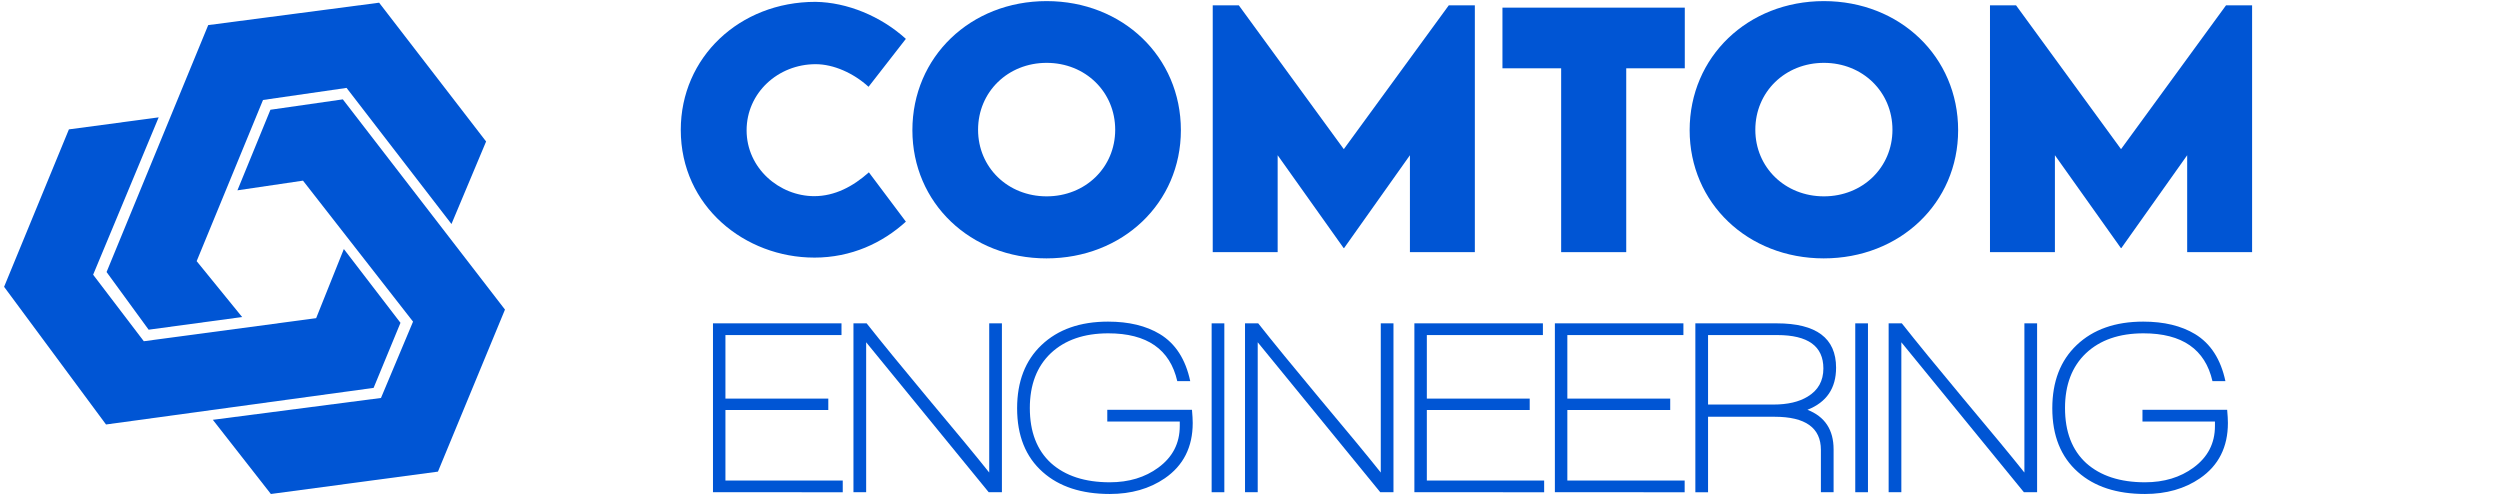
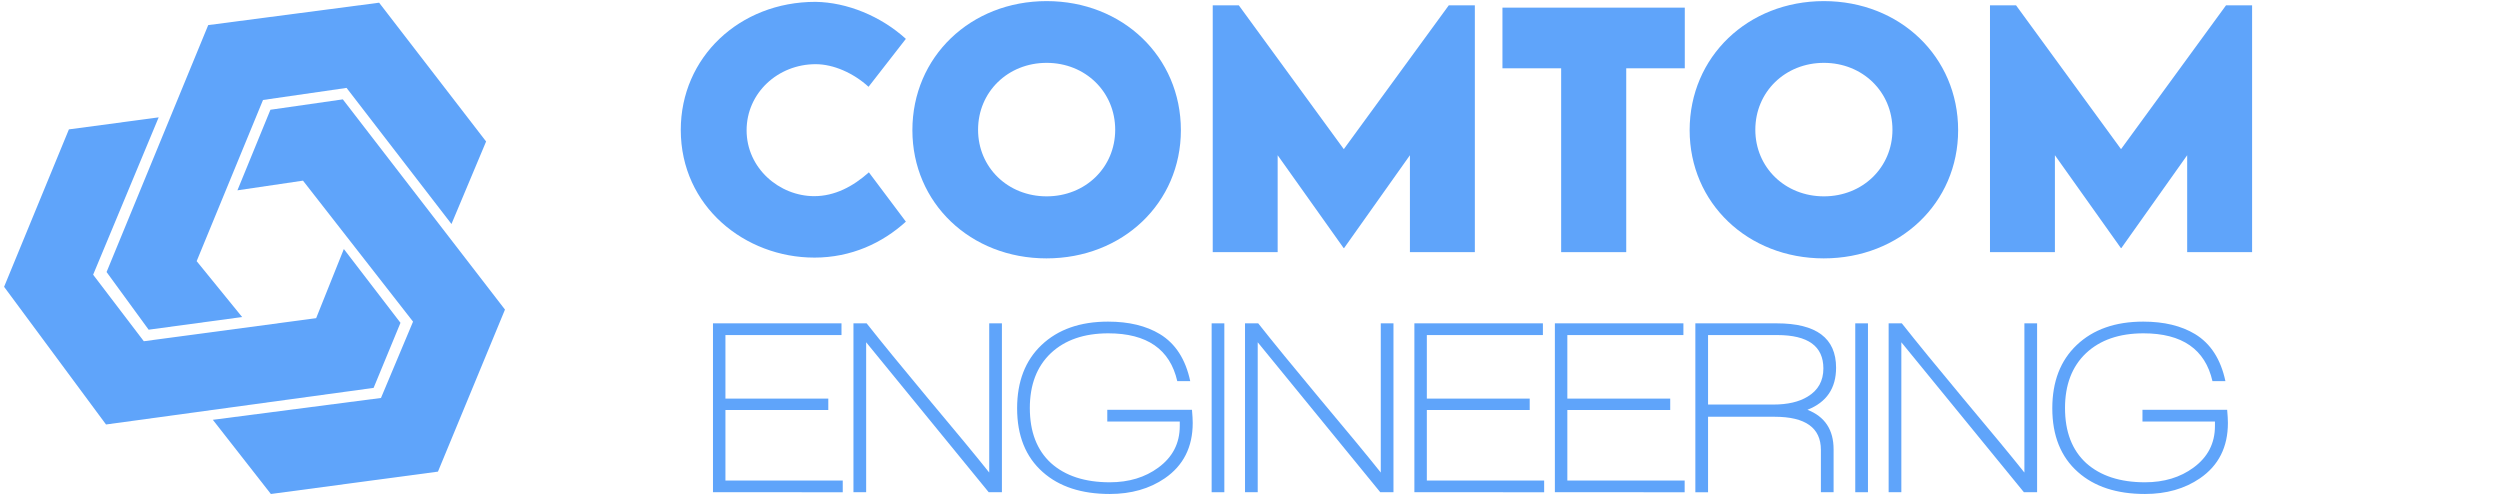
<svg xmlns="http://www.w3.org/2000/svg" width="162" height="32" viewBox="0 0 162 32" fill="none" version="1.1" id="svg70">
  <defs id="defs74" />
  <mask id="mask0_1243_5346" style="mask-type:alpha" maskUnits="userSpaceOnUse" x="0" y="0" width="32" height="32">
    <circle cx="15.665" cy="16.111" r="15.665" fill="#FFD245" id="circle57" />
  </mask>
-   <g transform="matrix(0.2610899,0,0,0.2610899,-209.6212,-159.9071)" style="fill:#0055d4;fill-opacity:1" id="g91042">
-     <g transform="translate(367.8587,-101.0584)" style="fill:#0055d4;fill-opacity:1;stroke:none" id="g91038">
-       <g id="g91034" transform="matrix(1.320443,0,0,1.320443,-138.335,-259.8762)">
-         <path style="opacity:1;fill:#0055d4;fill-opacity:1;fill-rule:evenodd;stroke:none;stroke-width:1px;stroke-linecap:butt;stroke-linejoin:miter;stroke-opacity:1" d="m 464.033,759.231 -16.874,2.259 -12.182,29.592 19.157,25.877 50.297,-6.88 5.051,-12.229 -10.645,-13.871 -5.206,12.995 -32.393,4.336 -9.525,-12.503 z" id="path91028" />
-         <path style="opacity:1;fill:#0055d4;fill-opacity:1;fill-rule:evenodd;stroke:none;stroke-width:1px;stroke-linecap:butt;stroke-linejoin:miter;stroke-opacity:1" d="m 454.238,788.303 19.107,-46.414 32.121,-4.21 20.109,26.089 -6.509,15.509 -19.719,-25.583 -15.704,2.27 -12.471,30.295 8.547,10.503 -17.574,2.38 z" id="path91030" />
-         <path style="opacity:1;fill:#0055d4;fill-opacity:1;fill-rule:evenodd;stroke:none;stroke-width:1px;stroke-linecap:butt;stroke-linejoin:miter;stroke-opacity:1" d="m 474.213,816.08 10.907,13.943 18.584,-2.488 12.821,-1.716 12.598,-30.455 -30.477,-39.515 -13.609,1.952 -6.203,15.144 12.324,-1.818 20.685,26.501 -6.027,14.347 z" id="path91032" />
+   <g transform="matrix(0.2610899,0,0,0.2610899,-209.6212,-159.9071)" style="fill:#5fa4fa;fill-opacity:1" id="g91042">
+     <g transform="translate(367.8587,-101.0584)" style="fill:#5fa4fa;fill-opacity:1;stroke:none" id="g91038">
+       <g id="g91034" transform="matrix(1.320443,0,0,1.320443,-138.335,-259.8762)" style="fill:#5fa4fa;fill-opacity:1">
+         <path style="opacity:1;fill:#5fa4fa;fill-opacity:1;fill-rule:evenodd;stroke:none;stroke-width:1px;stroke-linecap:butt;stroke-linejoin:miter;stroke-opacity:1" d="m 464.033,759.231 -16.874,2.259 -12.182,29.592 19.157,25.877 50.297,-6.88 5.051,-12.229 -10.645,-13.871 -5.206,12.995 -32.393,4.336 -9.525,-12.503 z" id="path91028" />
+         <path style="opacity:1;fill:#5fa4fa;fill-opacity:1;fill-rule:evenodd;stroke:none;stroke-width:1px;stroke-linecap:butt;stroke-linejoin:miter;stroke-opacity:1" d="m 454.238,788.303 19.107,-46.414 32.121,-4.21 20.109,26.089 -6.509,15.509 -19.719,-25.583 -15.704,2.27 -12.471,30.295 8.547,10.503 -17.574,2.38 z" id="path91030" />
+         <path style="opacity:1;fill:#5fa4fa;fill-opacity:1;fill-rule:evenodd;stroke:none;stroke-width:1px;stroke-linecap:butt;stroke-linejoin:miter;stroke-opacity:1" d="m 474.213,816.08 10.907,13.943 18.584,-2.488 12.821,-1.716 12.598,-30.455 -30.477,-39.515 -13.609,1.952 -6.203,15.144 12.324,-1.818 20.685,26.501 -6.027,14.347 z" id="path91032" />
      </g>
-       <path style="fill:#0055d4;fill-opacity:1;fill-rule:evenodd;stroke:none;stroke-width:1px;stroke-linecap:butt;stroke-linejoin:miter;stroke-opacity:1" d="m 481.109,809.005 c 0.206,0.267 0.411,0.533 0.617,0.8" id="path91036" />
+       <path style="fill:#5fa4fa;fill-opacity:1;fill-rule:evenodd;stroke:none;stroke-width:1px;stroke-linecap:butt;stroke-linejoin:miter;stroke-opacity:1" d="m 481.109,809.005 c 0.206,0.267 0.411,0.533 0.617,0.8" id="path91036" />
    </g>
-     <g style="fill:#0055d4;fill-opacity:1" transform="matrix(1.152861,0,0,1.152861,499.0756,-220.0626)" id="g91040" />
+     <g style="fill:#5fa4fa;fill-opacity:1" transform="matrix(1.152861,0,0,1.152861,499.0756,-220.0626)" id="g91040" />
  </g>
-   <g aria-label="Comtom" id="text91046" style="font-size:11.155px;line-height:0%;letter-spacing:0px;word-spacing:0px;fill:#0055d4;stroke-width:0.93px">
-     <path d="m 52.764,16.693 c 2.408,0 4.423,-0.953 5.937,-2.33 l -2.398,-3.195 c -1.022,0.914 -2.212,1.543 -3.539,1.543 -2.261,0 -4.384,-1.809 -4.384,-4.266 0,-2.428 2.035,-4.286 4.472,-4.286 1.17,0 2.457,0.58 3.43,1.465 l 2.418,-3.106 c -1.622,-1.474 -3.814,-2.369 -5.858,-2.398 -4.934,0 -8.728,3.607 -8.728,8.296 0,4.974 4.177,8.276 8.65,8.276 z" style="font-weight:bold;font-size:20.131px;line-height:1.25;font-family:'LEMON MILK';-inkscape-font-specification:'LEMON MILK'" id="path522" />
-     <path d="m 67.812,16.743 c 4.934,0 8.709,-3.588 8.709,-8.306 0,-4.757 -3.774,-8.365 -8.699,-8.365 -4.925,0 -8.699,3.607 -8.699,8.365 0,4.718 3.765,8.306 8.689,8.306 z m 0.01,-4.02 c -2.516,0 -4.443,-1.877 -4.443,-4.315 0,-2.448 1.927,-4.335 4.443,-4.335 2.516,0 4.443,1.887 4.443,4.335 0,2.438 -1.927,4.315 -4.443,4.315 z" style="font-weight:bold;font-size:20.131px;line-height:1.25;font-family:'LEMON MILK';-inkscape-font-specification:'LEMON MILK'" id="path524" />
-     <path d="M 93.88,0.347 87.078,9.665 80.276,0.347 H 78.585 V 16.34 h 4.207 v -6.281 l 4.276,6.016 h 0.029 l 4.266,-6.016 v 6.281 h 4.207 V 0.347 Z" style="font-weight:bold;font-size:20.131px;line-height:1.25;font-family:'LEMON MILK';-inkscape-font-specification:'LEMON MILK'" id="path526" />
-     <path d="M 109.174,0.495 H 97.359 V 4.426 h 3.804 v 11.913 h 4.217 V 4.426 h 3.794 z" style="font-weight:bold;font-size:20.131px;line-height:1.25;font-family:'LEMON MILK';-inkscape-font-specification:'LEMON MILK'" id="path528" />
-     <path d="m 118.178,16.743 c 4.934,0 8.709,-3.588 8.709,-8.306 0,-4.757 -3.774,-8.365 -8.699,-8.365 -4.925,0 -8.699,3.607 -8.699,8.365 0,4.718 3.765,8.306 8.689,8.306 z m 0.01,-4.02 c -2.516,0 -4.443,-1.877 -4.443,-4.315 0,-2.448 1.927,-4.335 4.443,-4.335 2.516,0 4.443,1.887 4.443,4.335 0,2.438 -1.927,4.315 -4.443,4.315 z" style="font-weight:bold;font-size:20.131px;line-height:1.25;font-family:'LEMON MILK';-inkscape-font-specification:'LEMON MILK'" id="path530" />
-     <path d="m 144.245,0.347 -6.802,9.318 -6.802,-9.318 H 128.951 V 16.34 h 4.207 v -6.281 l 4.276,6.016 h 0.029 l 4.266,-6.016 v 6.281 h 4.207 V 0.347 Z" style="font-weight:bold;font-size:20.131px;line-height:1.25;font-family:'LEMON MILK';-inkscape-font-specification:'LEMON MILK'" id="path532" />
+   <g aria-label="Comtom" id="text91046" style="font-size:11.155px;line-height:0%;letter-spacing:0px;word-spacing:0px;fill:#5fa4fa;stroke-width:0.93px;fill-opacity:1">
+     <path d="m 52.764,16.693 c 2.408,0 4.423,-0.953 5.937,-2.33 l -2.398,-3.195 c -1.022,0.914 -2.212,1.543 -3.539,1.543 -2.261,0 -4.384,-1.809 -4.384,-4.266 0,-2.428 2.035,-4.286 4.472,-4.286 1.17,0 2.457,0.58 3.43,1.465 l 2.418,-3.106 c -1.622,-1.474 -3.814,-2.369 -5.858,-2.398 -4.934,0 -8.728,3.607 -8.728,8.296 0,4.974 4.177,8.276 8.65,8.276 z" style="font-weight:bold;font-size:20.131px;line-height:1.25;font-family:'LEMON MILK';-inkscape-font-specification:'LEMON MILK';fill:#5fa4fa;fill-opacity:1" id="path522" />
+     <path d="m 67.812,16.743 c 4.934,0 8.709,-3.588 8.709,-8.306 0,-4.757 -3.774,-8.365 -8.699,-8.365 -4.925,0 -8.699,3.607 -8.699,8.365 0,4.718 3.765,8.306 8.689,8.306 z m 0.01,-4.02 c -2.516,0 -4.443,-1.877 -4.443,-4.315 0,-2.448 1.927,-4.335 4.443,-4.335 2.516,0 4.443,1.887 4.443,4.335 0,2.438 -1.927,4.315 -4.443,4.315 z" style="font-weight:bold;font-size:20.131px;line-height:1.25;font-family:'LEMON MILK';-inkscape-font-specification:'LEMON MILK';fill:#5fa4fa;fill-opacity:1" id="path524" />
+     <path d="M 93.88,0.347 87.078,9.665 80.276,0.347 H 78.585 V 16.34 h 4.207 v -6.281 l 4.276,6.016 h 0.029 l 4.266,-6.016 v 6.281 h 4.207 V 0.347 Z" style="font-weight:bold;font-size:20.131px;line-height:1.25;font-family:'LEMON MILK';-inkscape-font-specification:'LEMON MILK';fill:#5fa4fa;fill-opacity:1" id="path526" />
+     <path d="M 109.174,0.495 H 97.359 V 4.426 h 3.804 v 11.913 h 4.217 V 4.426 h 3.794 z" style="font-weight:bold;font-size:20.131px;line-height:1.25;font-family:'LEMON MILK';-inkscape-font-specification:'LEMON MILK';fill:#5fa4fa;fill-opacity:1" id="path528" />
+     <path d="m 118.178,16.743 c 4.934,0 8.709,-3.588 8.709,-8.306 0,-4.757 -3.774,-8.365 -8.699,-8.365 -4.925,0 -8.699,3.607 -8.699,8.365 0,4.718 3.765,8.306 8.689,8.306 z m 0.01,-4.02 c -2.516,0 -4.443,-1.877 -4.443,-4.315 0,-2.448 1.927,-4.335 4.443,-4.335 2.516,0 4.443,1.887 4.443,4.335 0,2.438 -1.927,4.315 -4.443,4.315 z" style="font-weight:bold;font-size:20.131px;line-height:1.25;font-family:'LEMON MILK';-inkscape-font-specification:'LEMON MILK';fill:#5fa4fa;fill-opacity:1" id="path530" />
+     <path d="m 144.245,0.347 -6.802,9.318 -6.802,-9.318 H 128.951 V 16.34 h 4.207 v -6.281 l 4.276,6.016 h 0.029 l 4.266,-6.016 v 6.281 h 4.207 V 0.347 Z" style="font-weight:bold;font-size:20.131px;line-height:1.25;font-family:'LEMON MILK';-inkscape-font-specification:'LEMON MILK';fill:#5fa4fa;fill-opacity:1" id="path532" />
  </g>
-   <g aria-label="ENGINEERING" id="text91050" style="font-size:8.944px;line-height:0%;letter-spacing:0px;word-spacing:0px;fill:#0055d4;stroke-width:0.745px">
-     <path d="M 46.201,31.896 V 20.953 h 8.328 v 0.759 h -7.521 v 4.116 h 6.666 v 0.742 h -6.666 v 4.568 h 7.602 v 0.759 z" style="font-size:16.14px;line-height:1.25;font-family:'Walkway Bold';-inkscape-font-specification:'Walkway Bold, '" id="path535" />
-     <path d="m 64.068,31.896 -7.941,-9.717 v 9.717 H 55.304 V 20.953 h 0.855 q 1.388,1.759 3.971,4.858 2.792,3.325 3.971,4.81 v -9.668 h 0.823 v 10.943 z" style="font-size:16.14px;line-height:1.25;font-family:'Walkway Bold';-inkscape-font-specification:'Walkway Bold, '" id="path537" />
-     <path d="m 75.48,30.993 q -1.485,1.017 -3.567,1.017 -2.744,0 -4.342,-1.42 -1.662,-1.469 -1.662,-4.132 0,-2.599 1.582,-4.1 1.598,-1.517 4.31,-1.517 2.018,0 3.357,0.807 1.517,0.92 1.969,3.051 h -0.839 q -0.71,-3.099 -4.471,-3.099 -2.357,0 -3.728,1.291 -1.356,1.291 -1.356,3.551 0,2.308 1.372,3.567 1.388,1.243 3.809,1.243 1.856,0 3.147,-0.952 1.388,-1.017 1.388,-2.695 v -0.291 h -4.697 v -0.759 h 5.488 q 0.048,0.533 0.048,0.855 0,2.34 -1.808,3.583 z" style="font-size:16.14px;line-height:1.25;font-family:'Walkway Bold';-inkscape-font-specification:'Walkway Bold, '" id="path539" />
-     <path d="M 78.514,31.896 V 20.953 h 0.823 v 10.943 z" style="font-size:16.14px;line-height:1.25;font-family:'Walkway Bold';-inkscape-font-specification:'Walkway Bold, '" id="path541" />
-     <path d="m 89.441,31.896 -7.941,-9.717 v 9.717 H 80.677 V 20.953 h 0.855 q 1.388,1.759 3.971,4.858 2.792,3.325 3.971,4.81 v -9.668 h 0.823 v 10.943 z" style="font-size:16.14px;line-height:1.25;font-family:'Walkway Bold';-inkscape-font-specification:'Walkway Bold, '" id="path543" />
-     <path d="M 91.652,31.896 V 20.953 h 8.328 v 0.759 H 92.459 v 4.116 h 6.666 V 26.57 H 92.459 v 4.568 h 7.602 v 0.759 z" style="font-size:16.14px;line-height:1.25;font-family:'Walkway Bold';-inkscape-font-specification:'Walkway Bold, '" id="path545" />
-     <path d="M 100.756,31.896 V 20.953 h 8.329 v 0.759 h -7.521 v 4.116 h 6.666 v 0.742 h -6.666 v 4.568 h 7.602 v 0.759 z" style="font-size:16.14px;line-height:1.25;font-family:'Walkway Bold';-inkscape-font-specification:'Walkway Bold, '" id="path547" />
-     <path d="m 117.122,26.554 q 1.695,0.662 1.695,2.566 v 2.776 h -0.823 V 29.153 q 0,-2.147 -3.002,-2.147 h -4.31 v 4.891 h -0.823 V 20.953 h 5.278 q 3.841,0 3.841,2.873 0,2.001 -1.856,2.728 z m -1.953,-4.842 h -4.487 v 4.503 h 4.229 q 1.388,0 2.227,-0.516 1.017,-0.613 1.017,-1.824 0,-2.163 -2.986,-2.163 z" style="font-size:16.14px;line-height:1.25;font-family:'Walkway Bold';-inkscape-font-specification:'Walkway Bold, '" id="path549" />
-     <path d="M 120.221,31.896 V 20.953 h 0.823 v 10.943 z" style="font-size:16.14px;line-height:1.25;font-family:'Walkway Bold';-inkscape-font-specification:'Walkway Bold, '" id="path551" />
-     <path d="m 131.148,31.896 -7.941,-9.717 v 9.717 h -0.823 V 20.953 h 0.855 q 1.388,1.759 3.971,4.858 2.792,3.325 3.971,4.81 v -9.668 h 0.823 v 10.943 z" style="font-size:16.14px;line-height:1.25;font-family:'Walkway Bold';-inkscape-font-specification:'Walkway Bold, '" id="path553" />
-     <path d="m 142.56,30.993 q -1.485,1.017 -3.567,1.017 -2.744,0 -4.342,-1.42 -1.662,-1.469 -1.662,-4.132 0,-2.599 1.582,-4.1 1.598,-1.517 4.31,-1.517 2.018,0 3.357,0.807 1.517,0.92 1.969,3.051 h -0.839 q -0.71,-3.099 -4.471,-3.099 -2.357,0 -3.728,1.291 -1.356,1.291 -1.356,3.551 0,2.308 1.372,3.567 1.388,1.243 3.809,1.243 1.856,0 3.147,-0.952 1.388,-1.017 1.388,-2.695 v -0.291 h -4.697 v -0.759 h 5.488 q 0.048,0.533 0.048,0.855 0,2.34 -1.808,3.583 z" style="font-size:16.14px;line-height:1.25;font-family:'Walkway Bold';-inkscape-font-specification:'Walkway Bold, '" id="path555" />
+   <g aria-label="ENGINEERING" id="text91050" style="font-size:8.944px;line-height:0%;letter-spacing:0px;word-spacing:0px;fill:#5fa4fa;stroke-width:0.745px;fill-opacity:1">
+     <path d="M 46.201,31.896 V 20.953 h 8.328 v 0.759 h -7.521 v 4.116 h 6.666 v 0.742 h -6.666 v 4.568 h 7.602 v 0.759 z" style="font-size:16.14px;line-height:1.25;font-family:'Walkway Bold';-inkscape-font-specification:'Walkway Bold, ';fill:#5fa4fa;fill-opacity:1" id="path535" />
+     <path d="m 64.068,31.896 -7.941,-9.717 v 9.717 H 55.304 V 20.953 h 0.855 q 1.388,1.759 3.971,4.858 2.792,3.325 3.971,4.81 v -9.668 h 0.823 v 10.943 z" style="font-size:16.14px;line-height:1.25;font-family:'Walkway Bold';-inkscape-font-specification:'Walkway Bold, ';fill:#5fa4fa;fill-opacity:1" id="path537" />
+     <path d="m 75.48,30.993 q -1.485,1.017 -3.567,1.017 -2.744,0 -4.342,-1.42 -1.662,-1.469 -1.662,-4.132 0,-2.599 1.582,-4.1 1.598,-1.517 4.31,-1.517 2.018,0 3.357,0.807 1.517,0.92 1.969,3.051 h -0.839 q -0.71,-3.099 -4.471,-3.099 -2.357,0 -3.728,1.291 -1.356,1.291 -1.356,3.551 0,2.308 1.372,3.567 1.388,1.243 3.809,1.243 1.856,0 3.147,-0.952 1.388,-1.017 1.388,-2.695 v -0.291 h -4.697 v -0.759 h 5.488 q 0.048,0.533 0.048,0.855 0,2.34 -1.808,3.583 z" style="font-size:16.14px;line-height:1.25;font-family:'Walkway Bold';-inkscape-font-specification:'Walkway Bold, ';fill:#5fa4fa;fill-opacity:1" id="path539" />
+     <path d="M 78.514,31.896 V 20.953 h 0.823 v 10.943 z" style="font-size:16.14px;line-height:1.25;font-family:'Walkway Bold';-inkscape-font-specification:'Walkway Bold, ';fill:#5fa4fa;fill-opacity:1" id="path541" />
+     <path d="m 89.441,31.896 -7.941,-9.717 v 9.717 H 80.677 V 20.953 h 0.855 q 1.388,1.759 3.971,4.858 2.792,3.325 3.971,4.81 v -9.668 h 0.823 v 10.943 z" style="font-size:16.14px;line-height:1.25;font-family:'Walkway Bold';-inkscape-font-specification:'Walkway Bold, ';fill:#5fa4fa;fill-opacity:1" id="path543" />
+     <path d="M 91.652,31.896 V 20.953 h 8.328 v 0.759 H 92.459 v 4.116 h 6.666 V 26.57 H 92.459 v 4.568 h 7.602 v 0.759 z" style="font-size:16.14px;line-height:1.25;font-family:'Walkway Bold';-inkscape-font-specification:'Walkway Bold, ';fill:#5fa4fa;fill-opacity:1" id="path545" />
+     <path d="M 100.756,31.896 V 20.953 h 8.329 v 0.759 h -7.521 v 4.116 h 6.666 v 0.742 h -6.666 v 4.568 h 7.602 v 0.759 z" style="font-size:16.14px;line-height:1.25;font-family:'Walkway Bold';-inkscape-font-specification:'Walkway Bold, ';fill:#5fa4fa;fill-opacity:1" id="path547" />
+     <path d="m 117.122,26.554 q 1.695,0.662 1.695,2.566 v 2.776 h -0.823 V 29.153 q 0,-2.147 -3.002,-2.147 h -4.31 v 4.891 h -0.823 V 20.953 h 5.278 q 3.841,0 3.841,2.873 0,2.001 -1.856,2.728 z m -1.953,-4.842 h -4.487 v 4.503 h 4.229 q 1.388,0 2.227,-0.516 1.017,-0.613 1.017,-1.824 0,-2.163 -2.986,-2.163 z" style="font-size:16.14px;line-height:1.25;font-family:'Walkway Bold';-inkscape-font-specification:'Walkway Bold, ';fill:#5fa4fa;fill-opacity:1" id="path549" />
+     <path d="M 120.221,31.896 V 20.953 h 0.823 v 10.943 z" style="font-size:16.14px;line-height:1.25;font-family:'Walkway Bold';-inkscape-font-specification:'Walkway Bold, ';fill:#5fa4fa;fill-opacity:1" id="path551" />
+     <path d="m 131.148,31.896 -7.941,-9.717 v 9.717 h -0.823 V 20.953 h 0.855 q 1.388,1.759 3.971,4.858 2.792,3.325 3.971,4.81 v -9.668 h 0.823 v 10.943 z" style="font-size:16.14px;line-height:1.25;font-family:'Walkway Bold';-inkscape-font-specification:'Walkway Bold, ';fill:#5fa4fa;fill-opacity:1" id="path553" />
+     <path d="m 142.56,30.993 q -1.485,1.017 -3.567,1.017 -2.744,0 -4.342,-1.42 -1.662,-1.469 -1.662,-4.132 0,-2.599 1.582,-4.1 1.598,-1.517 4.31,-1.517 2.018,0 3.357,0.807 1.517,0.92 1.969,3.051 h -0.839 q -0.71,-3.099 -4.471,-3.099 -2.357,0 -3.728,1.291 -1.356,1.291 -1.356,3.551 0,2.308 1.372,3.567 1.388,1.243 3.809,1.243 1.856,0 3.147,-0.952 1.388,-1.017 1.388,-2.695 v -0.291 h -4.697 v -0.759 h 5.488 q 0.048,0.533 0.048,0.855 0,2.34 -1.808,3.583 z" style="font-size:16.14px;line-height:1.25;font-family:'Walkway Bold';-inkscape-font-specification:'Walkway Bold, ';fill:#5fa4fa;fill-opacity:1" id="path555" />
  </g>
</svg>
